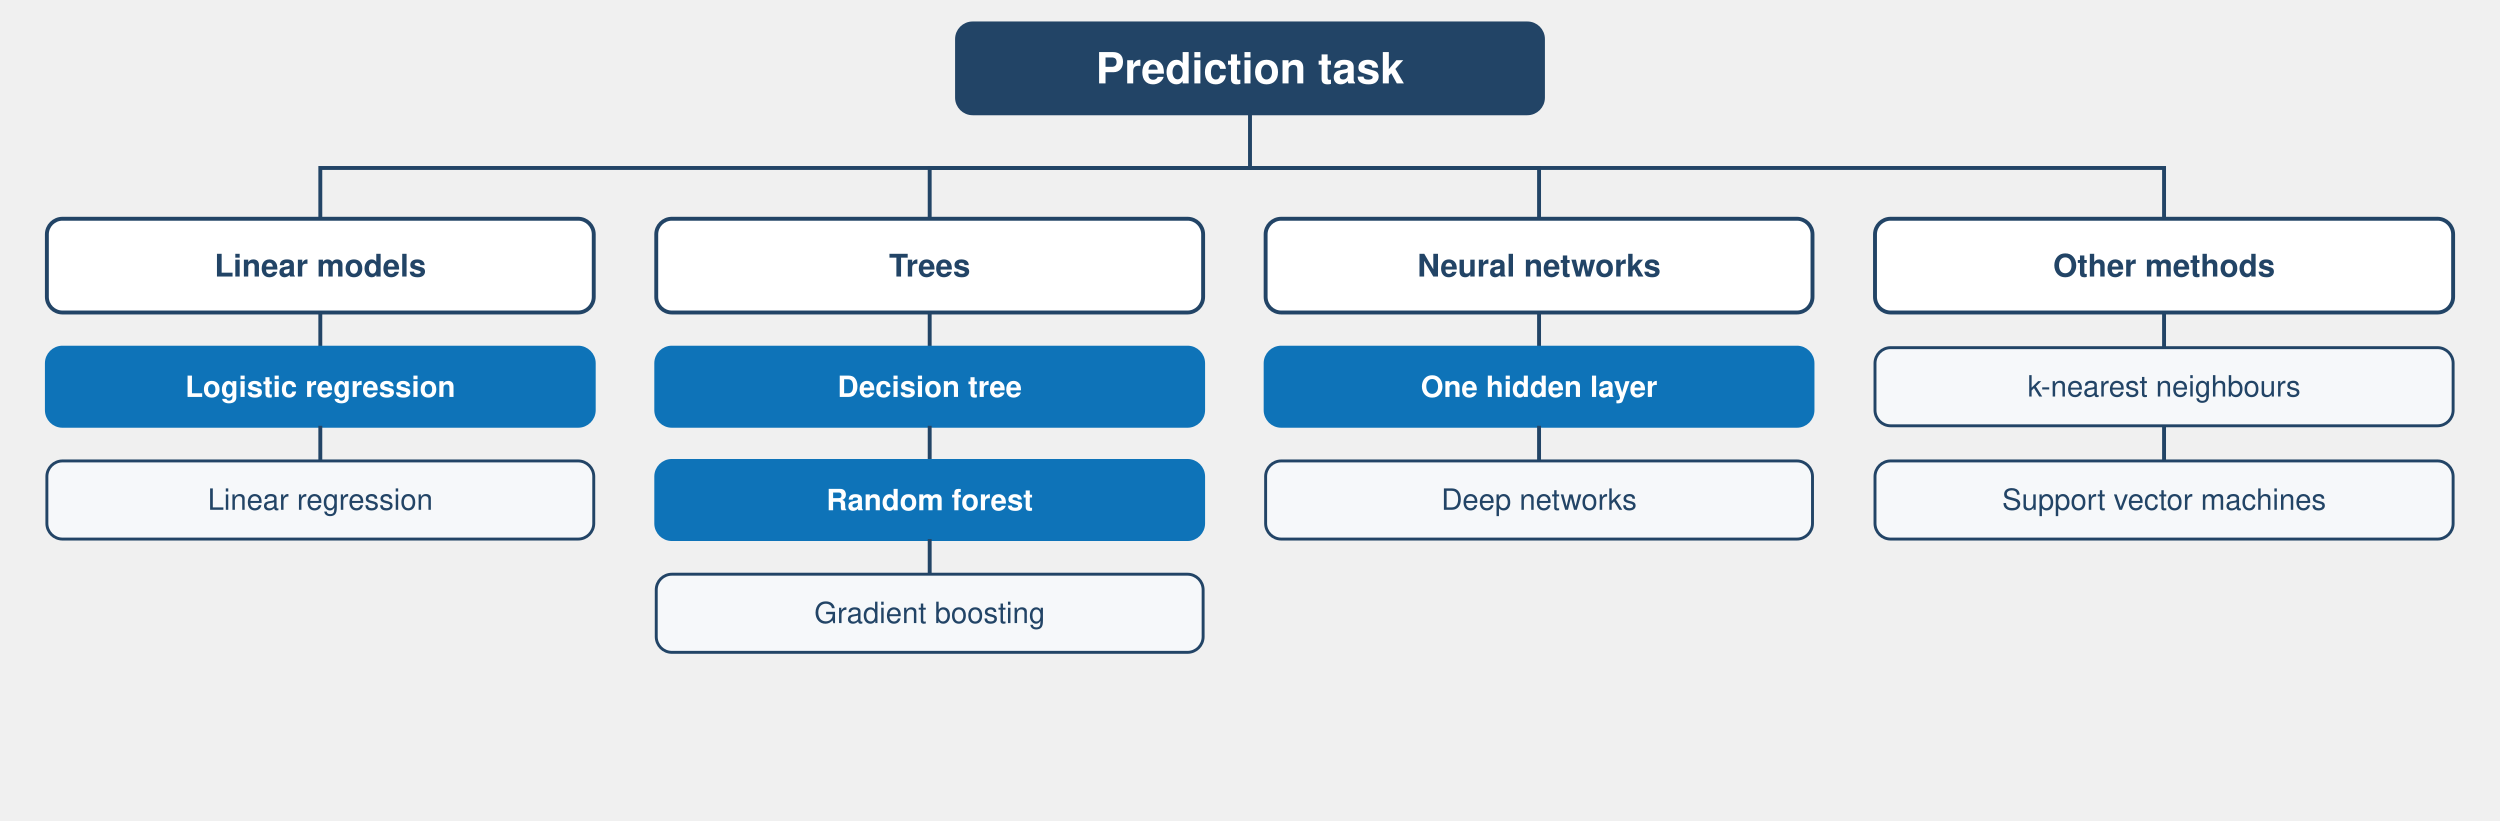
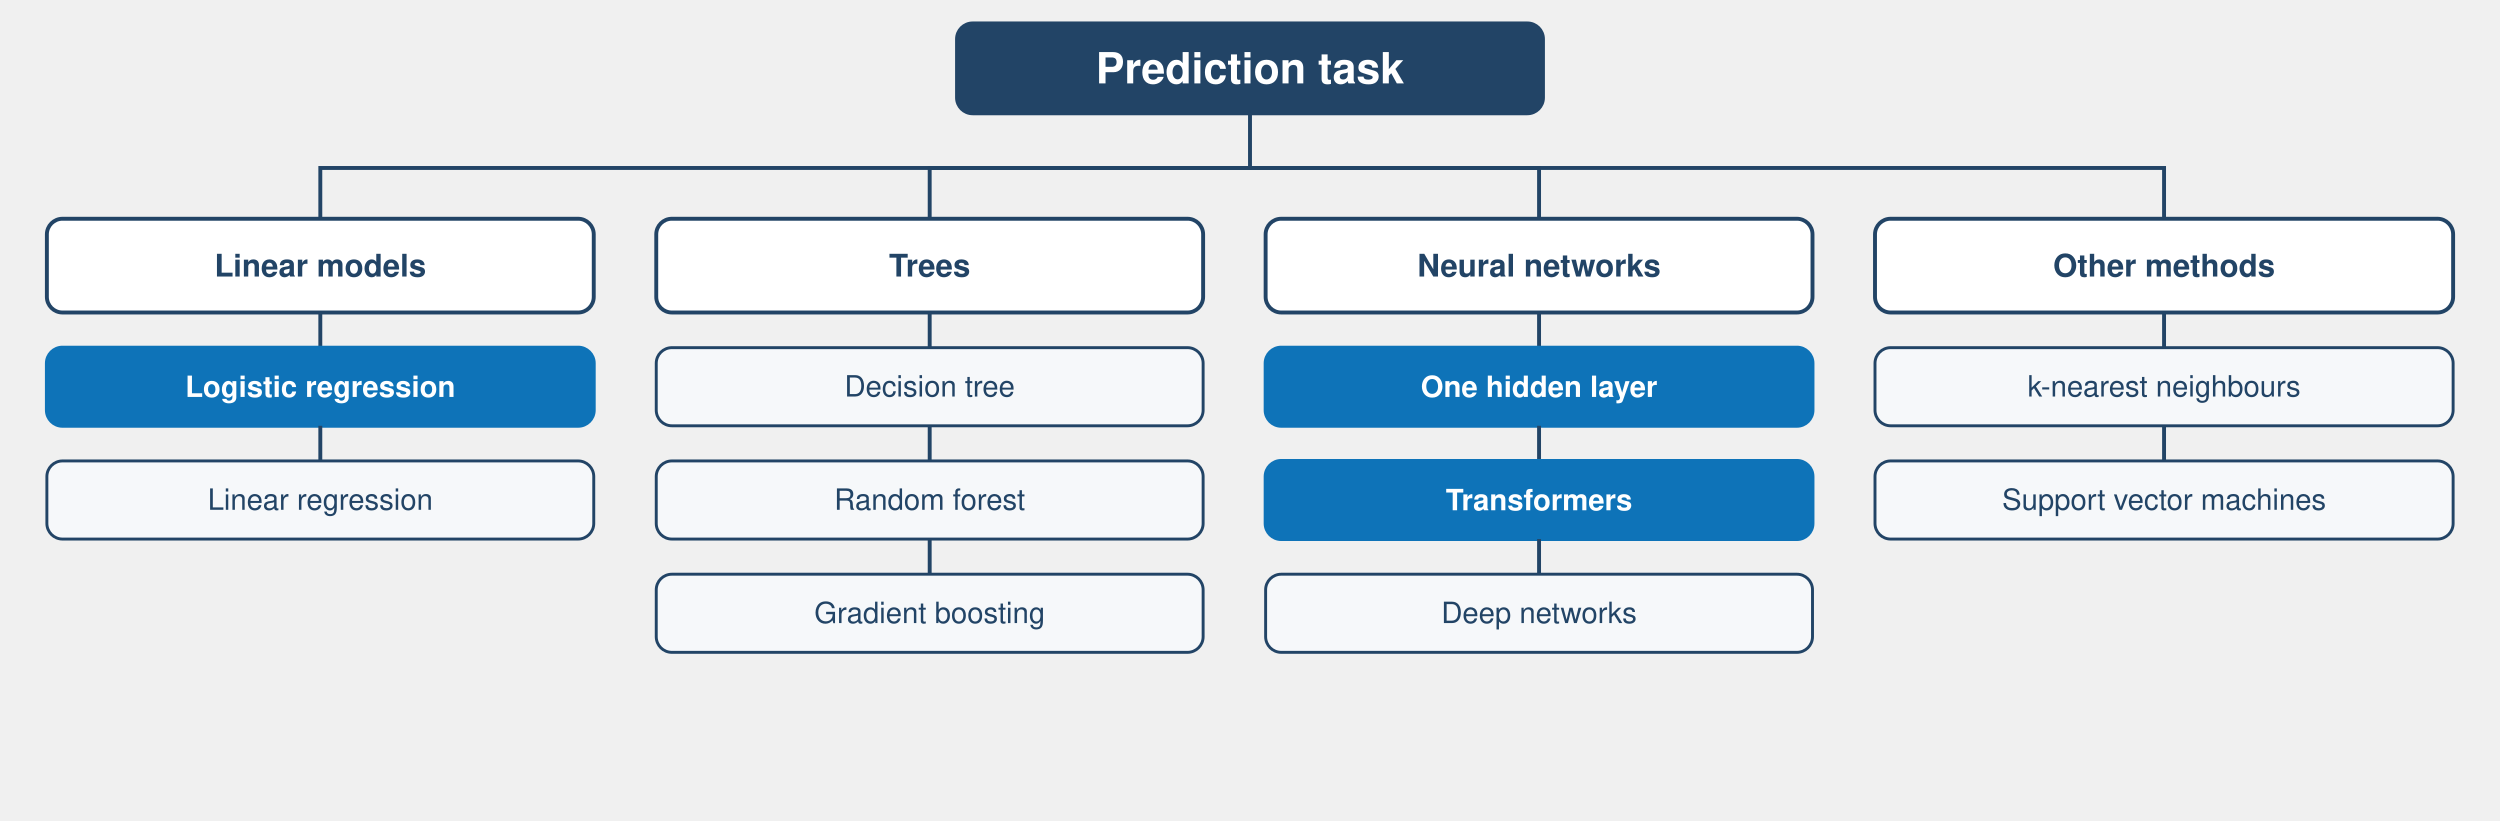
<svg xmlns="http://www.w3.org/2000/svg" viewBox="0 0 1280 420" width="1280" height="420">
  <defs>
    <style type="text/css">
      .root-box { fill:#224466; stroke:#224466; stroke-width:2; }
      .root-txt { font-family:Segoe UI, Helvetica, Arial, sans-serif; font-size:22px; font-weight:600; fill:#ffffff; text-anchor:middle; dominant-baseline:middle; }
      .fam-box { fill:#ffffff; stroke:#224466; stroke-width:2; }
      .fam-txt { font-family:Segoe UI, Helvetica, Arial, sans-serif; font-size:16px; font-weight:600; fill:#224466; text-anchor:middle; dominant-baseline:middle; }
      .taught-box { fill:#0e73b8; stroke:#0e73b8; stroke-width:2; }
      .taught-txt { font-family:Segoe UI, Helvetica, Arial, sans-serif; font-size:15px; font-weight:600; fill:#ffffff; text-anchor:middle; dominant-baseline:middle; }
      .leaf-box { fill:#f6f8fa; stroke:#224466; stroke-width:1.5; }
      .leaf-txt { font-family:Segoe UI, Helvetica, Arial, sans-serif; font-size:15px; fill:#224466; text-anchor:middle; dominant-baseline:middle; }
      .edge { stroke:#224466; stroke-width:2; fill:none; }
      .note { font-family:Segoe UI, Helvetica, Arial, sans-serif; font-size:14px; fill:#224466; text-anchor:middle; }
    </style>
  </defs>
  <rect x="490" y="12" width="300" height="46" rx="8" class="root-box" />
  <text x="640" y="35" class="root-txt">Prediction task</text>
  <path class="edge" d="M 640 58 V 86 H 164 V 112" />
  <path class="edge" d="M 640 86 H 476 V 112" />
  <path class="edge" d="M 640 86 H 788 V 112" />
  <path class="edge" d="M 640 86 H 1108 V 112" />
  <rect x="24" y="112" width="280" height="48" rx="8" class="fam-box" />
  <text x="164" y="136" class="fam-txt">Linear models</text>
  <path class="edge" d="M 164 160 V 178" />
  <rect x="24" y="178" width="280" height="40" rx="8" class="taught-box" />
  <text x="164" y="198" class="taught-txt">Logistic regression</text>
  <path class="edge" d="M 164 218 V 236" />
  <rect x="24" y="236" width="280" height="40" rx="8" class="leaf-box" />
  <text x="164" y="256" class="leaf-txt">Linear regression</text>
  <rect x="336" y="112" width="280" height="48" rx="8" class="fam-box" />
  <text x="476" y="136" class="fam-txt">Trees</text>
  <path class="edge" d="M 476 160 V 178" />
-   <rect x="336" y="178" width="280" height="40" rx="8" class="taught-box" />
-   <text x="476" y="198" class="taught-txt">Decision tree</text>
+   <rect x="336" y="178" width="280" height="40" rx="8" class="leaf-box" />
+   <text x="476" y="198" class="leaf-txt">Decision tree</text>
  <path class="edge" d="M 476 218 V 236" />
-   <rect x="336" y="236" width="280" height="40" rx="8" class="taught-box" />
-   <text x="476" y="256" class="taught-txt">Random forest</text>
+   <rect x="336" y="236" width="280" height="40" rx="8" class="leaf-box" />
+   <text x="476" y="256" class="leaf-txt">Random forest</text>
  <path class="edge" d="M 476 276 V 294" />
  <rect x="336" y="294" width="280" height="40" rx="8" class="leaf-box" />
  <text x="476" y="314" class="leaf-txt">Gradient boosting</text>
  <rect x="648" y="112" width="280" height="48" rx="8" class="fam-box" />
  <text x="788" y="136" class="fam-txt">Neural networks</text>
  <path class="edge" d="M 788 160 V 178" />
  <rect x="648" y="178" width="280" height="40" rx="8" class="taught-box" />
  <text x="788" y="198" class="taught-txt">One hidden layer</text>
  <path class="edge" d="M 788 218 V 236" />
-   <rect x="648" y="236" width="280" height="40" rx="8" class="leaf-box" />
-   <text x="788" y="256" class="leaf-txt">Deep networks</text>
+   <rect x="648" y="236" width="280" height="40" rx="8" class="taught-box" />
+   <text x="788" y="256" class="taught-txt">Transformers</text>
+   <path class="edge" d="M 788 276 V 294" />
+   <rect x="648" y="294" width="280" height="40" rx="8" class="leaf-box" />
+   <text x="788" y="314" class="leaf-txt">Deep networks</text>
  <rect x="960" y="112" width="296" height="48" rx="8" class="fam-box" />
  <text x="1108" y="136" class="fam-txt">Other methods</text>
  <path class="edge" d="M 1108 160 V 178" />
  <rect x="960" y="178" width="296" height="40" rx="8" class="leaf-box" />
  <text x="1108" y="198" class="leaf-txt">k-nearest neighbours</text>
  <path class="edge" d="M 1108 218 V 236" />
  <rect x="960" y="236" width="296" height="40" rx="8" class="leaf-box" />
  <text x="1108" y="256" class="leaf-txt">Support vector machines</text>
</svg>
